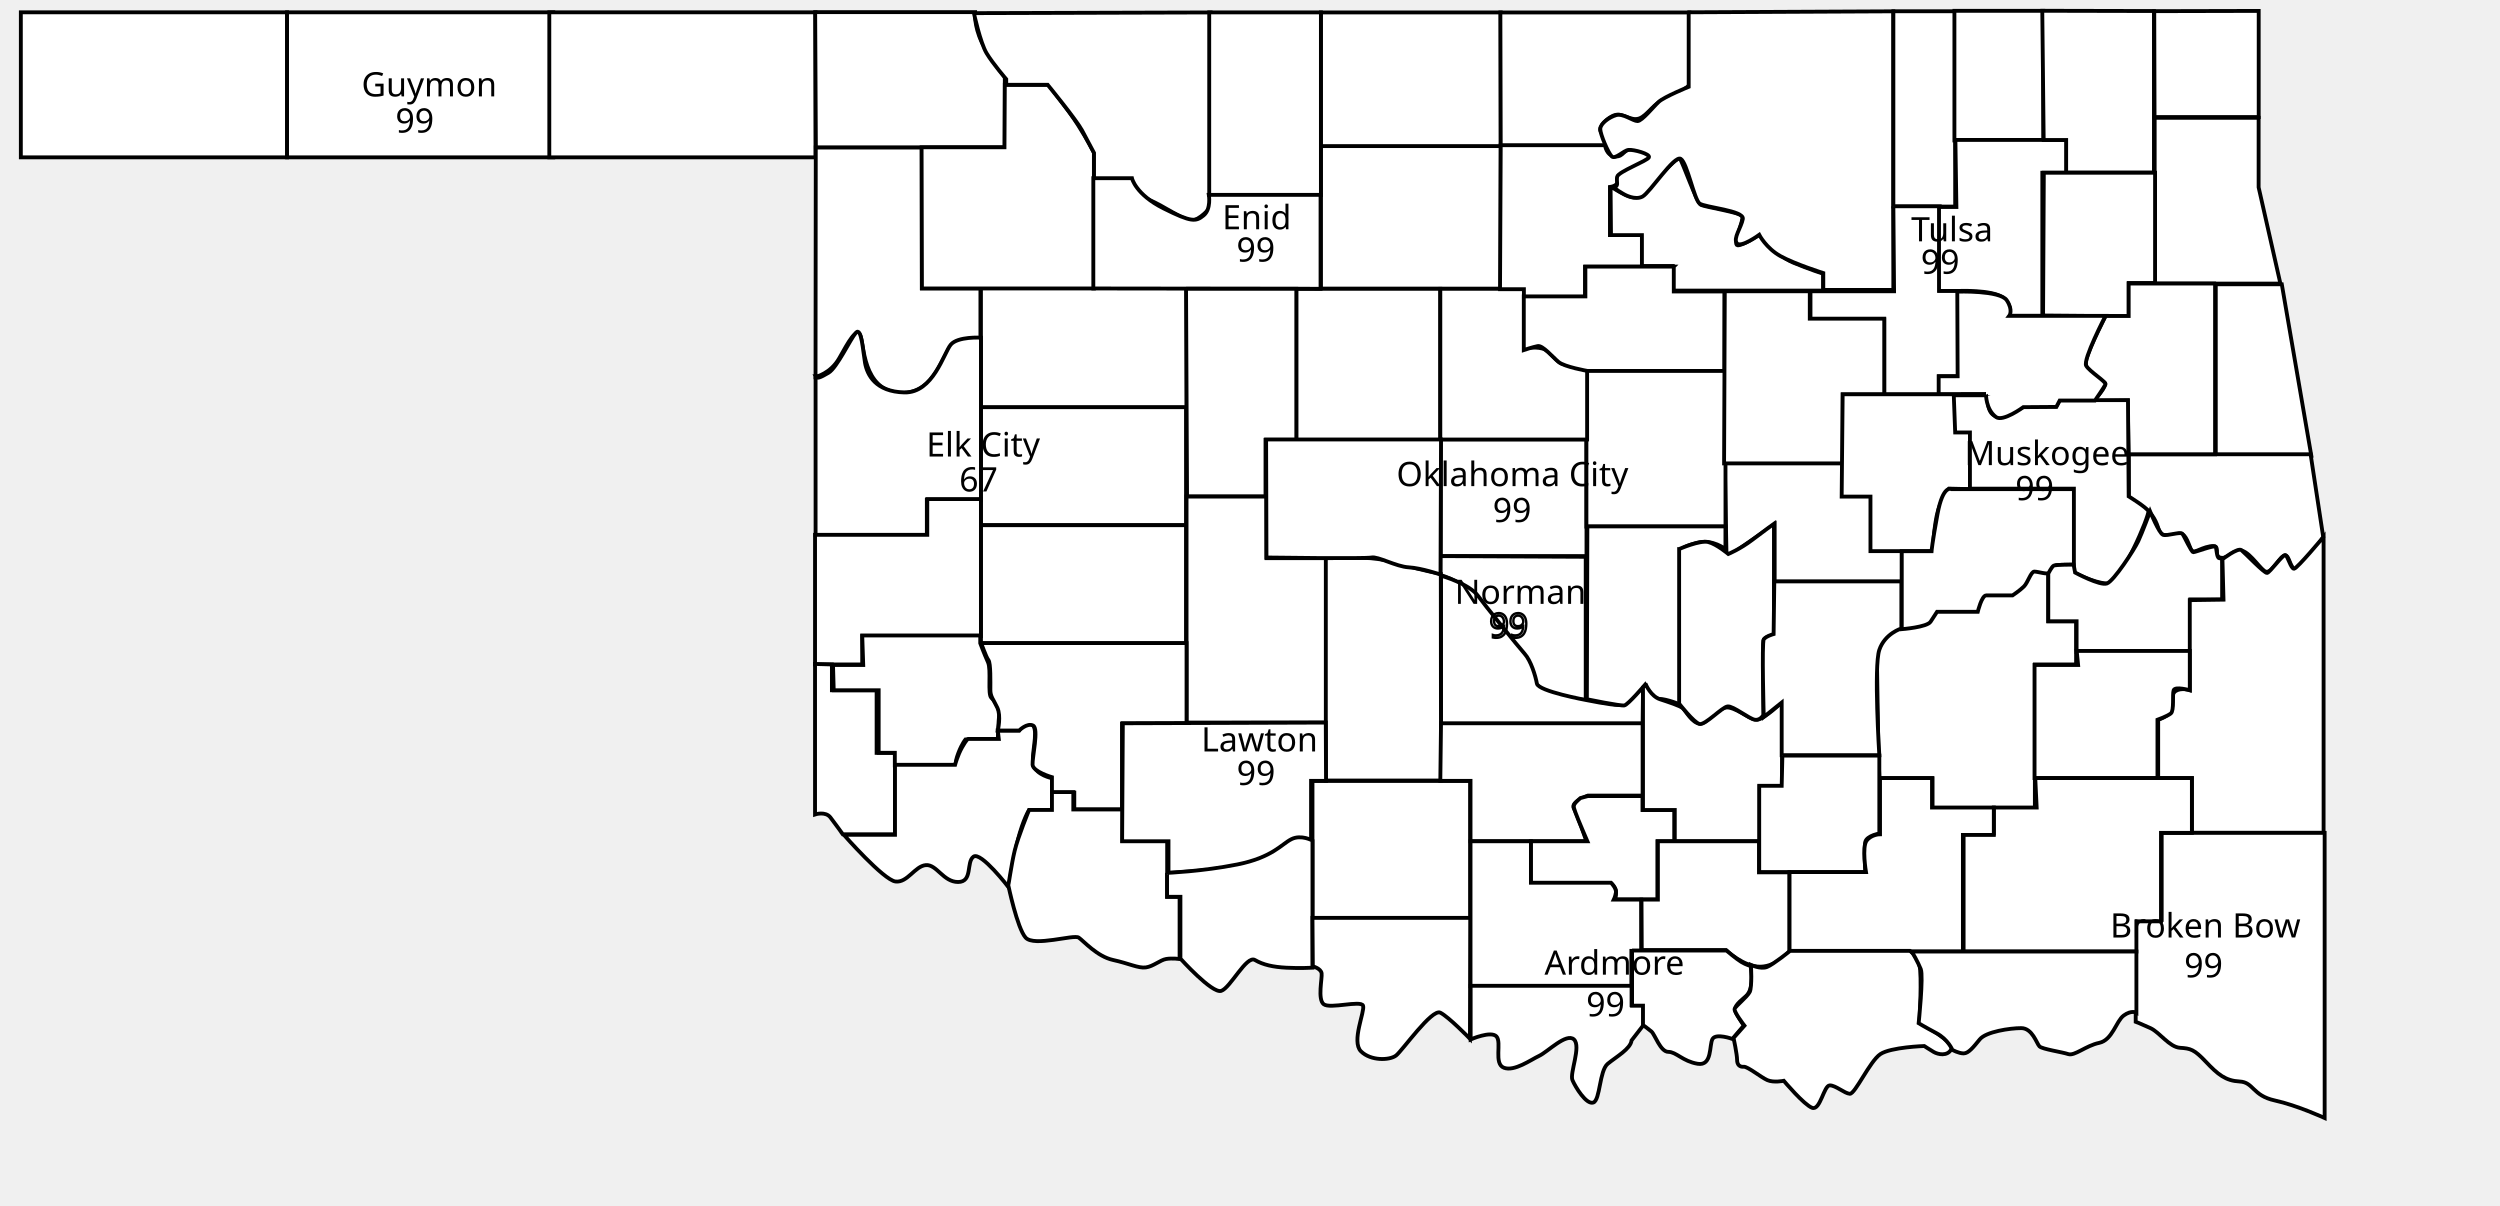
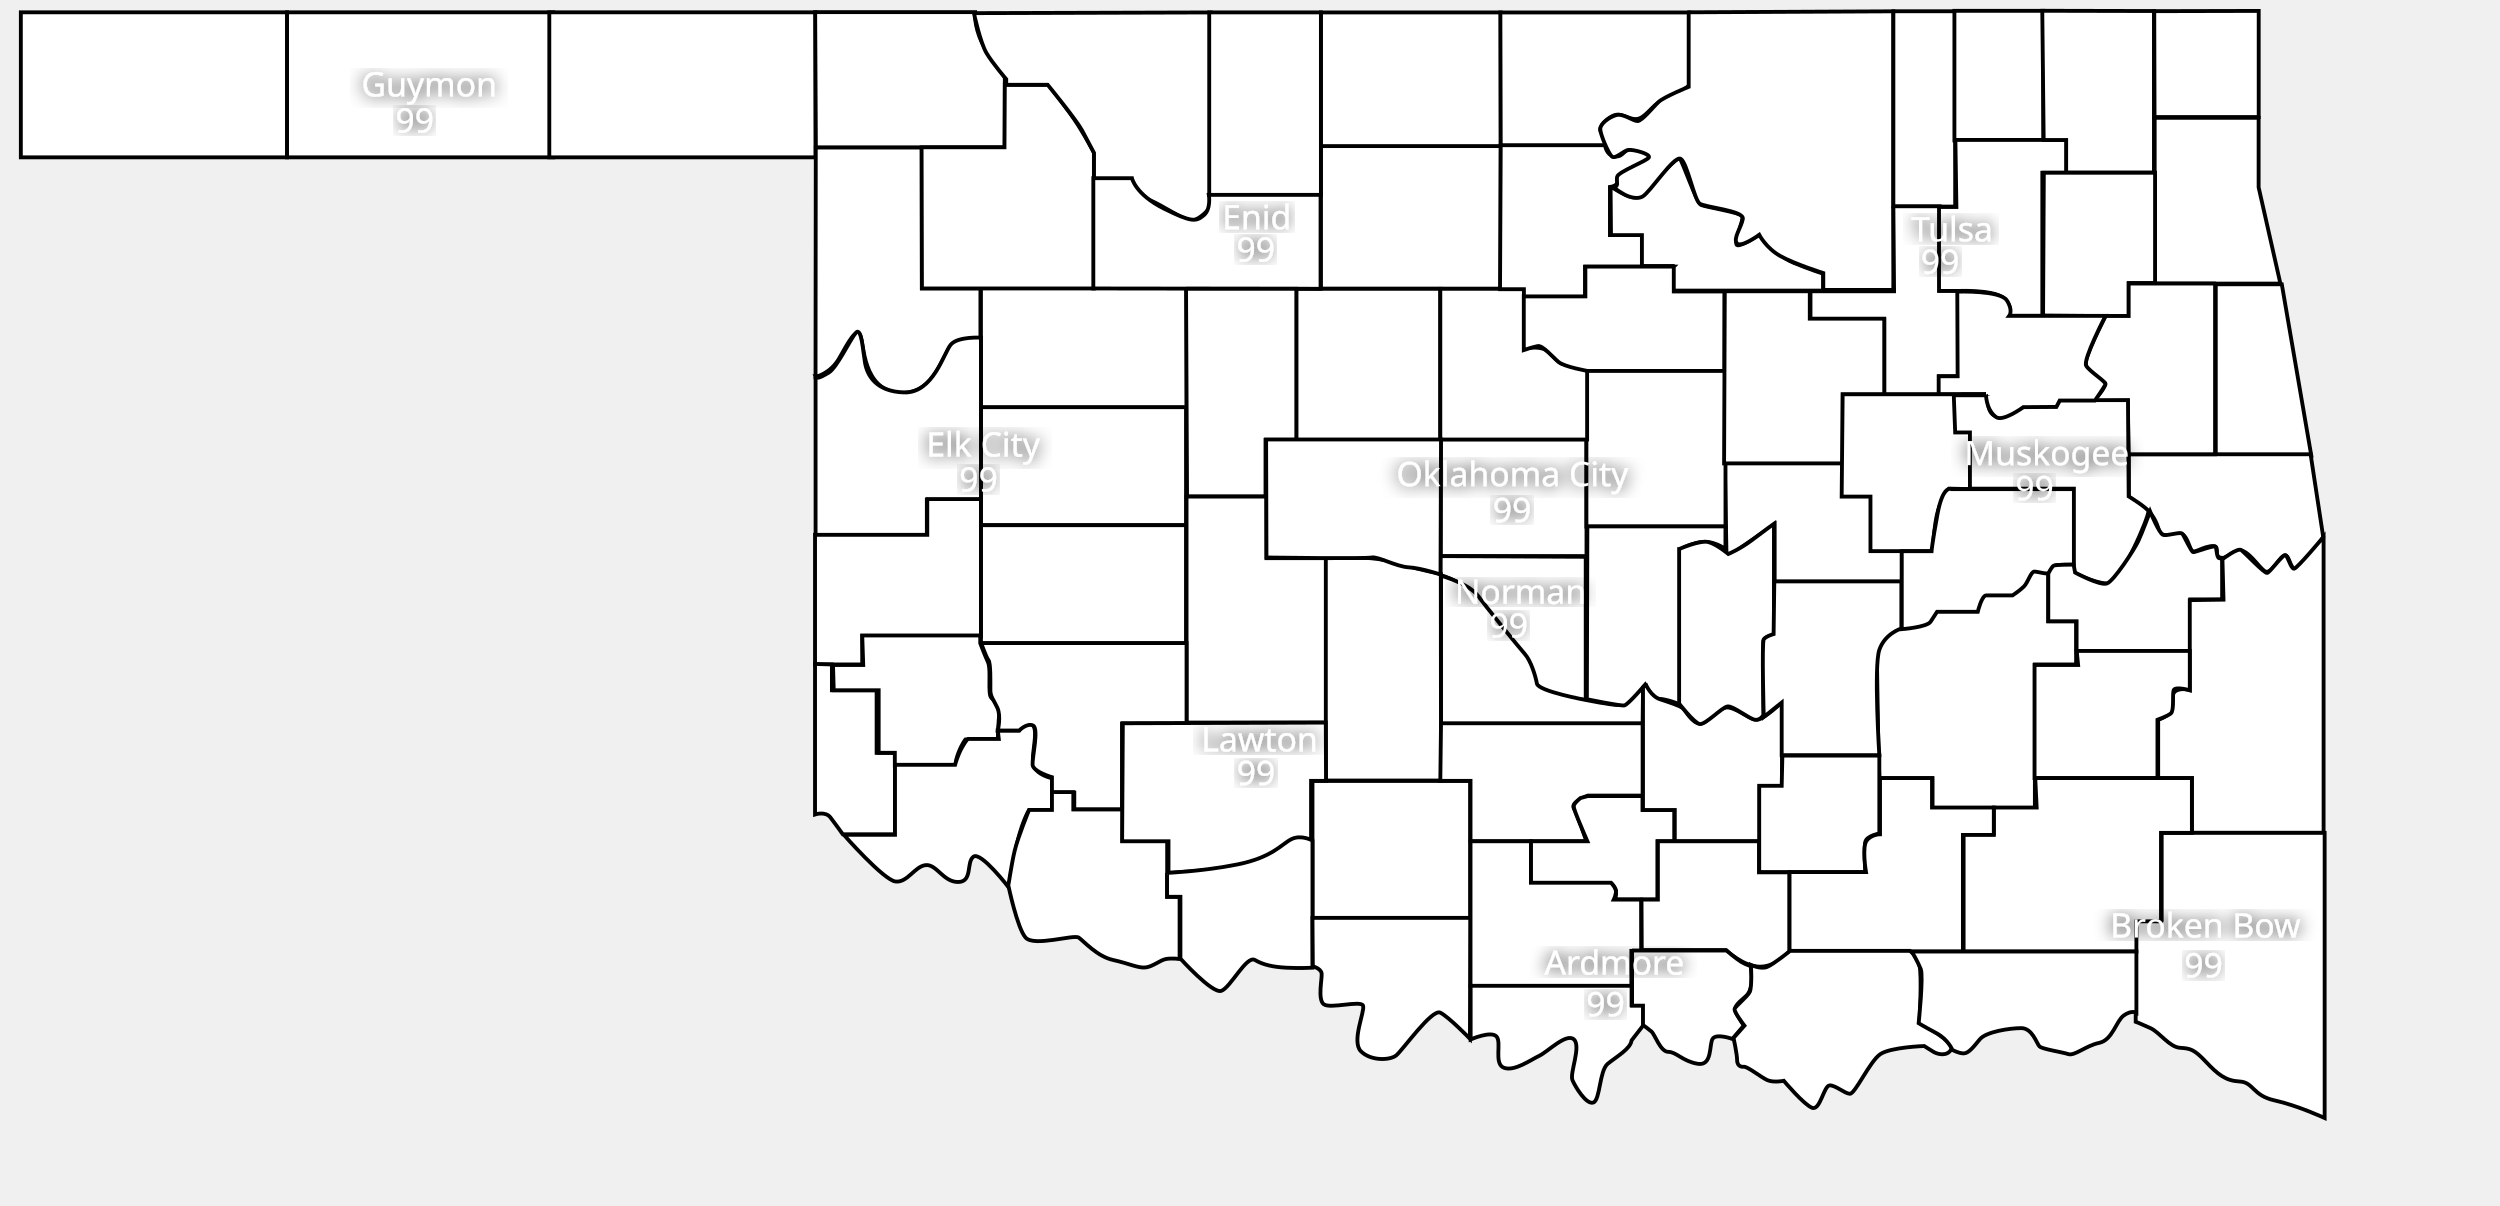
<svg xmlns="http://www.w3.org/2000/svg" width="778pt" height="375pt" id="svg2" version="1.0">
  <defs id="defs4" />
  <g id="layer1">
    <path style="fill:#ffffff;fill-opacity:1;fill-rule:evenodd;stroke:#000000;stroke-width:1.6;stroke-linecap:butt;stroke-linejoin:miter;stroke-miterlimit:4;stroke-opacity:1;stroke-dasharray:none" d="m 668.279,77.337 c 0,0 7.756,5.349 10.671,4.474 2.915,-0.874 16.904,-17.487 18.07,-16.03 1.166,1.457 6.995,18.362 8.744,19.236 1.749,0.874 16.613,3.206 17.196,4.663 0.583,1.457 -3.497,10.784 -2.332,11.95 1.166,1.166 9.618,-4.372 9.618,-4.372 0,0 6.703,8.744 13.698,11.658 6.995,2.915 12.533,4.663 12.533,4.663 l 0,6.995 -62.371,0 0,-10.201 -13.115,0 0,-12.241 -12.532,0 -0.179,-20.796 z" id="path4960" />
    <path style="fill:#ffffff;fill-opacity:1;fill-rule:evenodd;stroke:#000000;stroke-width:1.6;stroke-linecap:butt;stroke-linejoin:miter;stroke-miterlimit:4;stroke-opacity:1;stroke-dasharray:none" d="m 779.419,313.213 -0.824,-52.347 71.307,-26.173 0,23.082 11.541,0 0,17.93 -17.105,0 0,59.766 -42.454,0 0,-12.571 -22.052,0 -0.412,-9.686 z" id="path13791" />
    <path style="fill:#ffffff;fill-opacity:1;fill-rule:evenodd;stroke:#000000;stroke-width:1.6;stroke-linecap:butt;stroke-linejoin:miter;stroke-miterlimit:4;stroke-opacity:1;stroke-dasharray:none" d="m 715.673,192.127 48.964,0 0,13.698 11.658,0 0,22.733 12.824,0 0,12.824 -52.753,0 0,-23.899 -19.965,13.844 -0.729,-39.2 z" id="path11999" />
    <rect style="fill:#ffffff;fill-opacity:1;stroke:#000000;stroke-width:1.6;stroke-linecap:butt;stroke-miterlimit:4;stroke-opacity:1;stroke-dasharray:none;stroke-dashoffset:0" id="rect1400" width="110.464" height="60.178" x="8.647" y="5.11" />
    <rect y="5.11" x="119.111" height="60.178" width="110.464" id="rect1402" style="fill:#ffffff;fill-opacity:1;stroke:#000000;stroke-width:1.6;stroke-linecap:butt;stroke-miterlimit:4;stroke-opacity:1;stroke-dasharray:none;stroke-dashoffset:0" />
    <rect style="fill:#ffffff;fill-opacity:1;stroke:#000000;stroke-width:1.6;stroke-linecap:butt;stroke-miterlimit:4;stroke-opacity:1;stroke-dasharray:none;stroke-dashoffset:0" id="rect1404" width="110.464" height="60.178" x="227.926" y="5.11" />
    <path style="fill:#ffffff;fill-opacity:1;fill-rule:evenodd;stroke:#000000;stroke-width:1.6;stroke-linecap:butt;stroke-linejoin:miter;stroke-miterlimit:4;stroke-opacity:1;stroke-dasharray:none" d="m 338.389,156.379 c 0,0 6.183,-1.237 9.892,-7.831 3.71,-6.595 7.007,-12.777 8.656,-9.48 1.649,3.297 0.824,23.082 16.487,23.906 15.663,0.824 17.724,-18.548 22.67,-20.609 4.946,-2.061 10.717,-1.649 10.717,-1.649 l 0,-21.114 -24.319,0 0,-58.436 -44,0 -0.103,95.213 z" id="path1406" />
    <path style="fill:#ffffff;fill-opacity:1;fill-rule:evenodd;stroke:#000000;stroke-width:1.6;stroke-linecap:butt;stroke-linejoin:miter;stroke-miterlimit:4;stroke-opacity:1;stroke-dasharray:none" d="m 338.533,61.119 78.401,0 0,-29.145 c 0,0 -6.412,-7.869 -9.618,-14.573 -3.206,-6.703 -2.765,-12.359 -2.765,-12.359 l -66.309,0 0.291,56.077 z" id="path1408" />
    <rect style="fill:#ffffff;fill-opacity:1;stroke:#000000;stroke-width:1.6;stroke-linecap:butt;stroke-miterlimit:4;stroke-opacity:1;stroke-dasharray:none;stroke-dashoffset:0" id="rect1410" width="74.612" height="56.251" x="548.088" y="5.16" />
    <rect style="fill:#ffffff;fill-opacity:1;stroke:#000000;stroke-width:1.6;stroke-linecap:butt;stroke-miterlimit:4;stroke-opacity:1;stroke-dasharray:none;stroke-dashoffset:0" id="rect1412" width="74.612" height="59.165" x="548.088" y="60.621" />
    <rect style="fill:#ffffff;fill-opacity:1;stroke:#000000;stroke-width:1.6;stroke-linecap:butt;stroke-miterlimit:4;stroke-opacity:1;stroke-dasharray:none;stroke-dashoffset:0" id="rect1414" width="60.503" height="48.467" x="597.79" y="182.278" />
    <rect style="fill:#ffffff;fill-opacity:1;stroke:#000000;stroke-width:1.6;stroke-linecap:butt;stroke-miterlimit:4;stroke-opacity:1;stroke-dasharray:none;stroke-dashoffset:0" id="rect1416" width="57.708" height="65.868" x="658.257" y="152.635" />
    <rect style="fill:#ffffff;fill-opacity:1;stroke:#000000;stroke-width:1.6;stroke-linecap:butt;stroke-miterlimit:4;stroke-opacity:1;stroke-dasharray:none;stroke-dashoffset:0" id="rect1418" width="59.735" height="62.675" x="537.887" y="119.835" />
    <rect style="fill:#ffffff;fill-opacity:1;stroke:#000000;stroke-width:1.6;stroke-linecap:butt;stroke-miterlimit:4;stroke-opacity:1;stroke-dasharray:none;stroke-dashoffset:0" id="rect1420" width="65.431" height="57.125" x="544.59" y="324.01" />
    <rect style="fill:#ffffff;fill-opacity:1;stroke:#000000;stroke-width:1.6;stroke-linecap:butt;stroke-miterlimit:4;stroke-opacity:1;stroke-dasharray:none;stroke-dashoffset:0" id="rect1422" width="85.357" height="49.616" x="407.024" y="119.487" />
    <rect y="168.956" x="407.024" height="48.964" width="85.104" id="rect1426" style="fill:#ffffff;fill-opacity:1;stroke:#000000;stroke-width:1.6;stroke-linecap:butt;stroke-miterlimit:4;stroke-opacity:1;stroke-dasharray:none;stroke-dashoffset:0" />
    <rect style="fill:#ffffff;fill-opacity:1;stroke:#000000;stroke-width:1.6;stroke-linecap:butt;stroke-miterlimit:4;stroke-opacity:1;stroke-dasharray:none;stroke-dashoffset:0" id="rect1428" width="85.104" height="48.964" x="407.024" y="217.921" />
    <path style="fill:#ffffff;fill-opacity:1;fill-rule:evenodd;stroke:#000000;stroke-width:1.6;stroke-linecap:butt;stroke-linejoin:miter;stroke-miterlimit:4;stroke-opacity:1;stroke-dasharray:none" d="m 416.934,35.179 18.07,0 c 0,0 8.161,10.201 12.241,16.613 4.08,6.412 6.651,11.52 6.651,11.52 l 0,56.389 -71.354,0 -0.146,-58.582 34.391,0 0.146,-25.939 z" id="path1430" />
    <path style="fill:#ffffff;fill-opacity:1;fill-rule:evenodd;stroke:#000000;stroke-width:1.6;stroke-linecap:butt;stroke-linejoin:miter;stroke-miterlimit:4;stroke-opacity:1;stroke-dasharray:none" d="m 404.11,5.451 c 0,0 2.623,12.241 5.246,16.613 2.623,4.372 8.161,10.784 8.161,10.784 l 0,2.332 17.196,0 c 0,0 11.95,14.573 14.281,18.944 2.332,4.372 4.955,9.327 4.955,9.327 l 0,11.075 15.156,0 c 0,0 1.749,5.829 7.869,8.452 6.121,2.623 13.698,8.161 17.196,8.452 3.497,0.291 8.161,-5.538 8.161,-5.538 l 0,-80.733 -98.22,0.291 z" id="path1432" />
    <rect style="fill:#ffffff;fill-opacity:1;stroke:#000000;stroke-width:1.6;stroke-linecap:butt;stroke-miterlimit:4;stroke-opacity:1;stroke-dasharray:none;stroke-dashoffset:0" id="rect1434" width="46.341" height="75.814" x="501.747" y="5.142" />
    <path style="fill:#ffffff;fill-opacity:1;fill-rule:evenodd;stroke:#000000;stroke-width:1.6;stroke-linecap:butt;stroke-linejoin:miter;stroke-miterlimit:4;stroke-opacity:1;stroke-dasharray:none" d="m 453.657,73.943 16.03,0 c 0,0 1.457,6.703 13.115,12.533 11.658,5.829 13.407,5.538 16.613,2.915 3.206,-2.623 2.182,-8.522 2.182,-8.522 l 46.345,0 0,38.954 -94.285,-0.126 0,-45.753 z" id="path1436" />
    <path style="fill:#ffffff;fill-opacity:1;fill-rule:evenodd;stroke:#000000;stroke-width:1.6;stroke-linecap:butt;stroke-linejoin:miter;stroke-miterlimit:4;stroke-opacity:1;stroke-dasharray:none" d="m 492.131,119.841 45.752,0 0,62.651 -12.777,0 0,23.494 -32.562,0 -0.412,-86.145 z" id="path1438" />
    <path style="fill:#ffffff;fill-opacity:1;fill-rule:evenodd;stroke:#000000;stroke-width:1.6;stroke-linecap:butt;stroke-linejoin:miter;stroke-miterlimit:4;stroke-opacity:1;stroke-dasharray:none" d="m 338.412,156.132 0,65.868 46.17,0 0,-14.573 22.442,0 0,-67.326 c 0,0 -9.618,-0.583 -12.533,2.915 -2.915,3.497 -7.286,20.11 -19.236,19.819 -11.95,-0.291 -15.447,-7.286 -16.321,-12.241 -0.874,-4.955 -1.457,-15.156 -3.789,-12.533 -2.332,2.623 -7.869,14.573 -11.367,16.613 -3.497,2.04 -4.784,2.623 -5.367,1.457 z" id="path2314" />
    <path style="fill:#ffffff;fill-opacity:1;fill-rule:evenodd;stroke:#000000;stroke-width:1.6;stroke-linecap:butt;stroke-linejoin:miter;stroke-miterlimit:4;stroke-opacity:1;stroke-dasharray:none" d="m 492.338,206.047 33.18,0 0,25.555 24.731,0 0,68.215 -57.911,0 0,-93.77 z" id="path3191" />
    <path style="fill:#ffffff;fill-opacity:1;fill-rule:evenodd;stroke:#000000;stroke-width:1.6;stroke-linecap:butt;stroke-linejoin:miter;stroke-miterlimit:4;stroke-opacity:1;stroke-dasharray:none" d="m 338.183,221.916 46.576,0 0,-14.838 22.258,0 0,56.88 -49.255,0 0,11.747 -19.578,0 3e-5,-53.789 z" id="path3193" />
    <path style="fill:#ffffff;fill-opacity:1;fill-rule:evenodd;stroke:#000000;stroke-width:1.6;stroke-linecap:butt;stroke-linejoin:miter;stroke-miterlimit:4;stroke-opacity:1;stroke-dasharray:none" d="m 597.635,119.846 34.974,0 0,24.628 c 0,0 5.829,-0.874 8.452,0.583 2.623,1.457 4.372,4.663 6.995,5.829 2.623,1.166 10.492,1.166 10.492,1.166 l 0,30.311 -60.914,0 0,-62.517 z" id="path3195" />
    <path style="fill:#ffffff;fill-opacity:1;fill-rule:evenodd;stroke:#000000;stroke-width:1.6;stroke-linecap:butt;stroke-linejoin:miter;stroke-miterlimit:4;stroke-opacity:1;stroke-dasharray:none" d="m 622.554,5.16 78.401,0 -0.146,30.311 c 0,0 -4.82,4.265 -9.611,5.549 -4.791,1.284 -7.584,6.983 -11.082,8.149 -3.497,1.166 -6.703,-2.332 -9.909,-1.457 -3.206,0.874 -6.995,4.955 -6.121,6.703 0.874,1.749 2.894,6.121 2.894,6.121 l -44.28,0 -0.146,-55.376 z" id="path3197" />
    <path style="fill:#ffffff;fill-opacity:1;fill-rule:evenodd;stroke:#000000;stroke-width:1.6;stroke-linecap:butt;stroke-linejoin:miter;stroke-miterlimit:4;stroke-opacity:1;stroke-dasharray:none" d="m 622.7,60.244 43.281,0 c 0,0 0.437,4.372 4.226,4.663 3.789,0.291 3.206,-3.497 7.869,-2.915 4.663,0.583 7.578,2.623 5.538,4.372 -2.04,1.749 -13.407,5.538 -12.533,8.161 0.874,2.623 -3.06,3.06 -3.06,3.06 l 0,19.965 13.261,0 0,13.115 -23.608,0 0,12.824 -25.356,0 0,-3.497 -9.909,0 0.291,-59.748 z" id="path3199" />
    <path style="fill:#ffffff;fill-opacity:1;fill-rule:evenodd;stroke:#000000;stroke-width:1.6;stroke-linecap:butt;stroke-linejoin:miter;stroke-miterlimit:4;stroke-opacity:1;stroke-dasharray:none" d="m 700.693,5.11 0,30.913 c 0,0 -10.098,4.122 -12.365,6.183 -2.267,2.061 -7.007,8.037 -8.862,8.037 -1.855,0 -5.977,-3.297 -8.862,-2.473 -2.885,0.824 -6.595,3.504 -6.595,5.77 0,2.267 3.297,9.892 4.74,11.335 1.443,1.443 4.946,-2.473 7.007,-2.679 2.061,-0.206 9.068,1.649 8.45,3.091 -0.618,1.443 -12.777,5.977 -13.19,8.037 -0.412,2.061 0.618,3.71 -0.824,4.122 -1.443,0.412 3.916,3.297 3.916,3.297 0,0 4.328,2.473 7.419,0.824 3.091,-1.649 13.19,-17.311 15.869,-15.663 2.679,1.649 5.564,16.899 7.831,18.548 2.267,1.649 18.548,2.885 17.93,6.389 -0.618,3.504 -4.122,8.037 -2.473,10.098 1.649,2.061 9.274,-3.504 9.274,-3.504 0,0 2.885,5.564 8.862,8.862 5.977,3.297 17.724,7.007 17.724,7.007 l 0,7.007 29.059,0 0,-115.616 -84.909,0.412 z" id="path3201" />
    <path style="fill:#ffffff;fill-opacity:1;fill-rule:evenodd;stroke:#000000;stroke-width:1.6;stroke-linecap:butt;stroke-linejoin:miter;stroke-miterlimit:4;stroke-opacity:1;stroke-dasharray:none" d="m 597.635,230.745 0,7.869 c 0,0 11.658,2.623 19.819,14.864 8.161,12.241 16.613,17.487 17.487,23.316 0.874,5.829 1.749,7.578 6.995,10.201 5.246,2.623 16.03,3.497 16.03,3.497 l 0,-59.457 -60.331,-0.291 z" id="path4077" />
    <path style="fill:#ffffff;fill-opacity:1;fill-rule:evenodd;stroke:#000000;stroke-width:1.6;stroke-linecap:butt;stroke-linejoin:miter;stroke-miterlimit:4;stroke-opacity:1;stroke-dasharray:none" d="m 597.926,238.905 0,61.628 83.647,0 0.179,-15.663 c 0,0 -6.591,7.662 -10.088,7.662 -3.497,0 -13.407,-2.04 -13.407,-2.04 0,0 -19.965,-3.643 -20.547,-6.849 -0.583,-3.206 -2.477,-9.472 -5.1,-12.387 -2.623,-2.915 -16.932,-20.673 -19.236,-23.899 -3.643,-5.1 -15.156,-8.452 -15.447,-8.452 z" id="path4079" />
    <path style="fill:#ffffff;fill-opacity:1;fill-rule:evenodd;stroke:#000000;stroke-width:1.6;stroke-linecap:butt;stroke-linejoin:miter;stroke-miterlimit:4;stroke-opacity:1;stroke-dasharray:none" d="m 550.128,231.619 c 0,0 15.156,-0.291 18.653,0 3.497,0.291 9.628,1.301 14.874,3.05 5.246,1.749 14.185,3.422 14.185,3.422 l 0.085,85.773 -47.798,0 0,-92.245 z" id="path4081" />
    <path style="fill:#ffffff;fill-opacity:1;fill-rule:evenodd;stroke:#000000;stroke-width:1.6;stroke-linecap:butt;stroke-linejoin:miter;stroke-miterlimit:4;stroke-opacity:1;stroke-dasharray:none" d="m 338.183,275.499 0,62.445 c 0,0 4.328,-1.443 6.389,1.237 2.061,2.679 5.152,7.007 5.152,7.007 l 21.639,0 0,-33.799 -7.625,0 0,-25.967 -18.548,0 0,-10.717 -7.007,-0.206 z" id="path4083" />
    <path style="fill:#ffffff;fill-opacity:1;fill-rule:evenodd;stroke:#000000;stroke-width:1.6;stroke-linecap:butt;stroke-linejoin:miter;stroke-miterlimit:4;stroke-opacity:1;stroke-dasharray:none" d="m 694.511,110.628 0,10.304 21.021,0 0,32.974 -56.88,0 c 0,0 -9.48,-1.649 -11.953,-3.71 -2.473,-2.061 -6.595,-7.007 -8.656,-6.595 -2.061,0.412 -5.77,1.649 -5.77,1.649 l 0,-22.258 25.555,0 0,-12.365 36.684,0 z" id="path4958" />
    <path style="fill:#ffffff;fill-opacity:1;fill-rule:evenodd;stroke:#000000;stroke-width:1.6;stroke-linecap:butt;stroke-linejoin:miter;stroke-miterlimit:4;stroke-opacity:1;stroke-dasharray:none" d="m 597.926,300.11 83.647,0 0,30.02 -22.733,0 c 0,0 -7.286,2.623 -5.829,5.246 1.457,2.623 5.246,13.698 5.246,13.698 l -48.09,0 0,-25.065 -12.533,0 0.291,-23.899 z" id="path4962" />
    <path style="fill:#ffffff;fill-opacity:1;fill-rule:evenodd;stroke:#000000;stroke-width:1.6;stroke-linecap:butt;stroke-linejoin:miter;stroke-miterlimit:4;stroke-opacity:1;stroke-dasharray:none" d="m 655.766,331.143 c -3.297,2.885 -3.091,3.091 -2.061,5.977 1.03,2.885 4.946,11.953 4.946,11.953 l -23.494,0 0,17.311 33.18,0 c 0,0 1.03,0.618 1.855,2.267 0.824,1.649 0,4.534 0,4.534 l 17.518,0 0,-24.123 7.007,0 0,-12.973 -13.19,0 0,-5.771 -22.67,0 -3.091,0.824 z" id="path6710" />
    <path style="fill:#ffffff;fill-opacity:1;fill-rule:evenodd;stroke:#000000;stroke-width:1.6;stroke-linecap:butt;stroke-linejoin:miter;stroke-miterlimit:4;stroke-opacity:1;stroke-dasharray:none" d="m 345.648,275.92 12.532,0 -0.412,-12.241 48.964,0 0,3.206 c 0,0 1.749,4.663 3.206,7.869 1.457,3.206 -0.291,13.407 1.457,14.864 1.749,1.457 3.497,4.955 3.206,6.995 -0.291,2.04 -0.583,10.201 -0.583,10.201 l -13.407,0 c 0,0 -1.457,1.749 -2.915,5.538 -1.457,3.789 -1.166,5.246 -1.166,5.246 l -25.236,0 0,-5.246 -6.703,0 0,-25.939 -18.653,0 -0.291,-10.492 z" id="path6712" />
    <path style="fill:#ffffff;fill-opacity:1;fill-rule:evenodd;stroke:#000000;stroke-width:1.6;stroke-linecap:butt;stroke-linejoin:miter;stroke-miterlimit:4;stroke-opacity:1;stroke-dasharray:none" d="m 414.024,303.115 8.862,0 c 0,0 3.504,-5.564 5.77,-2.267 2.267,3.297 -1.03,12.571 0.206,16.693 1.237,4.122 7.625,5.358 7.625,5.358 l 0,13.19 -9.48,0 c 0,0 -2.473,3.71 -4.74,12.777 -2.267,9.068 -3.71,19.372 -3.71,19.372 0,0 -11.541,-15.044 -14.632,-12.777 -3.091,2.267 -0.206,10.511 -6.389,10.511 -6.183,0 -8.862,-7.419 -13.396,-7.007 -4.534,0.412 -7.625,7.419 -12.571,6.801 -4.946,-0.618 -21.433,-19.372 -21.433,-19.372 l 21.227,0 0,-29.059 24.937,0 c 0,0 1.03,-3.916 2.885,-7.213 1.855,-3.297 2.473,-3.504 2.473,-3.504 l 12.777,0 -0.412,-3.503 z" id="path6714" />
    <path style="fill:#ffffff;fill-opacity:1;fill-rule:evenodd;stroke:#000000;stroke-width:1.6;stroke-linecap:butt;stroke-linejoin:miter;stroke-miterlimit:4;stroke-opacity:1;stroke-dasharray:none" d="m 407.017,266.843 85.321,0 0,33.386 -26.792,0 0,35.653 -19.785,0 0,-7.007 -9.274,0 0,-6.389 c 0,0 -7.831,-2.267 -8.037,-5.152 -0.206,-2.885 2.679,-15.044 0.206,-16.281 -2.473,-1.237 -5.77,2.061 -5.77,2.061 l -8.862,0 c 0,0 1.443,-5.977 -0.206,-9.48 -1.649,-3.504 -2.885,-4.534 -2.885,-7.419 0,-2.885 0.206,-11.129 -0.824,-12.365 -1.03,-1.237 -3.091,-7.625 -3.091,-7.007 z" id="path6716" />
    <path style="fill:#ffffff;fill-opacity:1;fill-rule:evenodd;stroke:#000000;stroke-width:1.6;stroke-linecap:butt;stroke-linejoin:miter;stroke-miterlimit:4;stroke-opacity:1;stroke-dasharray:none" d="m 418.352,367.208 c 0,0 3.71,17.93 7.213,21.845 3.504,3.916 19.991,-1.443 22.051,0 2.061,1.443 7.625,7.831 14.22,9.274 6.595,1.443 10.511,3.504 13.602,3.091 3.091,-0.412 5.977,-3.091 8.45,-3.504 2.473,-0.412 5.564,0 5.564,0 l 0,-25.761 -5.152,0 0,-23.288 -18.548,0 0,-12.984 -20.403,0 0,-7.213 -8.862,0 0,7.406 -9.48,0 c 0,0 -4.534,10.936 -5.977,16.912 -1.443,5.977 -2.473,14.22 -2.679,14.22 z" id="path6718" />
    <path style="fill:#ffffff;fill-opacity:1;fill-rule:evenodd;stroke:#000000;stroke-width:1.6;stroke-linecap:butt;stroke-linejoin:miter;stroke-miterlimit:4;stroke-opacity:1;stroke-dasharray:none" d="m 465.898,300.11 84.212,-0.291 0.103,24.191 -6.206,0 0,25.356 c 0,0 -7.286,-2.623 -11.075,1.166 -3.789,3.789 -10.201,7.131 -19.527,8.879 -9.327,1.749 -28.562,2.779 -28.562,2.779 l 0,-13.115 -19.236,0 0.291,-48.964 z" id="path7593" />
    <path style="fill:#ffffff;fill-opacity:1;fill-rule:evenodd;stroke:#000000;stroke-width:1.6;stroke-linecap:butt;stroke-linejoin:miter;stroke-miterlimit:4;stroke-opacity:1;stroke-dasharray:none" d="m 484.259,362.19 0,9.909 5.538,0 0,25.648 c 0,0 13.115,14.573 16.904,13.407 3.789,-1.166 10.492,-14.864 13.99,-12.824 3.497,2.04 7.578,2.915 13.115,3.206 5.538,0.291 10.784,0 10.784,0 l 0,-52.753 c 0,0 -4.663,-2.623 -8.744,-0.583 -4.08,2.04 -7.869,7.578 -22.442,10.492 -14.573,2.915 -29.437,3.497 -29.145,3.497 z" id="path7595" />
    <path style="fill:#ffffff;fill-opacity:1;fill-rule:evenodd;stroke:#000000;stroke-width:1.6;stroke-linecap:butt;stroke-linejoin:miter;stroke-miterlimit:4;stroke-opacity:1;stroke-dasharray:none" d="m 525.354,182.363 72.572,0 -0.206,56.044 c 0,0 -7.955,-2.708 -13.201,-3 -5.246,-0.291 -12.824,-4.663 -15.447,-4.08 -2.623,0.583 -43.572,0 -43.572,0 l -0.146,-48.964 z" id="path3189" />
    <path style="fill:#ffffff;fill-opacity:1;fill-rule:evenodd;stroke:#000000;stroke-width:1.6;stroke-linecap:butt;stroke-linejoin:miter;stroke-miterlimit:4;stroke-opacity:1;stroke-dasharray:none" d="m 544.736,400.953 c 0,0 3.352,0.874 3.643,2.915 0.291,2.04 -1.749,10.784 0.874,12.824 2.623,2.04 15.447,-1.749 16.321,0.583 0.874,2.332 -4.955,14.864 -0.874,18.944 4.08,4.08 11.95,3.789 14.573,1.749 2.623,-2.04 14.864,-19.527 18.362,-17.779 3.497,1.749 12.291,10.813 12.291,10.813 l 0.206,-50.159 -65.542,0 0.146,20.11 z" id="path8488" />
    <path style="fill:#ffffff;fill-opacity:1;fill-rule:evenodd;stroke:#000000;stroke-width:1.6;stroke-linecap:butt;stroke-linejoin:miter;stroke-miterlimit:4;stroke-opacity:1;stroke-dasharray:none" d="m 610.167,349.075 25.065,0 0,17.196 33.226,0 c 0,0 2.332,2.332 2.04,4.08 -0.291,1.749 -0.874,2.931 -0.874,2.931 l 11.367,0 0,21.26 -4.08,0 0,14.573 -66.743,0.146 0,-60.185 z" id="path8490" />
    <path style="fill:#ffffff;fill-opacity:1;fill-rule:evenodd;stroke:#000000;stroke-width:1.6;stroke-linecap:butt;stroke-linejoin:miter;stroke-miterlimit:4;stroke-opacity:1;stroke-dasharray:none" d="m 610.22,431.302 c 0,0 8.45,-3.71 10.717,-1.237 2.267,2.473 -1.237,11.335 3.091,12.984 4.328,1.649 11.129,-3.297 14.632,-4.946 3.503,-1.649 11.335,-9.686 14.426,-6.801 3.091,2.885 -1.855,14.014 -0.618,16.899 1.237,2.885 5.77,10.304 8.656,9.274 2.885,-1.03 2.473,-13.19 5.977,-16.075 3.504,-2.885 9.48,-6.183 9.892,-9.686 l 4.946,-6.389 0,-8.244 -4.946,0 0,-8.037 -66.773,0 0,22.258 z" id="path10238" />
    <path style="fill:#ffffff;fill-opacity:1;fill-rule:evenodd;stroke:#000000;stroke-width:1.6;stroke-linecap:butt;stroke-linejoin:miter;stroke-miterlimit:4;stroke-opacity:1;stroke-dasharray:none" d="m 658.651,218.412 57.293,0 0,9.48 c 0,0 -5.152,-4.328 -11.747,-2.679 -6.595,1.649 -6.801,3.091 -6.801,3.091 l 0,64.094 c 0,0 -5.792,-2.405 -8.976,-2.405 -3.184,0 -5.851,-5.851 -5.851,-5.851 0,0 -7.019,8.256 -8.565,8.565 -1.546,0.309 -15.56,-2.576 -15.56,-2.576 l 0.206,-71.719 z" id="path11114" />
    <path style="fill:#ffffff;fill-opacity:1;fill-rule:evenodd;stroke:#000000;stroke-width:1.6;stroke-linecap:butt;stroke-linejoin:miter;stroke-miterlimit:4;stroke-opacity:1;stroke-dasharray:none" d="m 682.97,284.154 c 0,0 2.061,4.74 5.77,5.977 3.71,1.237 8.244,2.679 9.48,3.71 1.237,1.03 3.916,6.389 7.213,6.389 3.297,0 7.625,-7.625 12.159,-6.595 4.534,1.03 8.862,5.358 11.747,4.946 2.885,-0.412 10.098,-7.213 10.098,-7.213 l 0,35.035 -9.274,0 0,22.67 -35.241,0 0,-12.984 -13.19,0 0,-50.904 1.237,-1.03 z" id="path11116" />
    <path style="fill:#ffffff;fill-opacity:1;fill-rule:evenodd;stroke:#000000;stroke-width:1.6;stroke-linecap:butt;stroke-linejoin:miter;stroke-miterlimit:4;stroke-opacity:1;stroke-dasharray:none" d="m 696.729,227.83 c 0,0 8.598,-3.789 12.095,-2.915 3.497,0.874 8.306,4.955 8.306,4.955 0,0 4.955,-2.04 9.909,-5.829 4.955,-3.789 9.035,-6.703 9.035,-6.703 l 0,46.05 c 0,0 -4.08,0.874 -4.372,2.332 -0.291,1.457 0,30.894 0,30.894 0,0 -1.166,2.332 -3.497,2.04 -2.332,-0.291 -9.035,-5.829 -11.367,-5.538 -2.332,0.291 -9.326,7.869 -11.658,7.286 -2.332,-0.583 -8.452,-8.452 -8.452,-8.452 l 0,-64.12 z" id="path11118" />
    <rect style="fill:#ffffff;fill-opacity:1;stroke:#000000;stroke-width:1.6;stroke-linecap:butt;stroke-miterlimit:4;stroke-opacity:1;stroke-dasharray:none;stroke-dashoffset:0" id="rect11993" width="25.648" height="81.044" x="785.622" y="4.67" />
    <path style="fill:#ffffff;fill-opacity:1;fill-rule:evenodd;stroke:#000000;stroke-width:1.6;stroke-linecap:butt;stroke-linejoin:miter;stroke-miterlimit:4;stroke-opacity:1;stroke-dasharray:none" d="m 785.622,85.601 19.236,0 0,34.974 7.578,0 0,35.557 -7.869,0 0,7.578 -22.733,0 0,-31.186 -30.603,0 0,-11.658 34.683,0 -0.291,-35.266 z" id="path11995" />
    <path style="fill:#ffffff;fill-opacity:1;fill-rule:evenodd;stroke:#000000;stroke-width:1.6;stroke-linecap:butt;stroke-linejoin:miter;stroke-miterlimit:4;stroke-opacity:1;stroke-dasharray:none" d="m 715.673,120.867 35.266,0 0,11.367 30.894,0 0,31.477 -17.196,0 0,28.562 -49.256,0 0.291,-71.406 z" id="path11997" />
    <path style="fill:#ffffff;fill-opacity:1;fill-rule:evenodd;stroke:#000000;stroke-width:1.6;stroke-linecap:butt;stroke-linejoin:miter;stroke-miterlimit:4;stroke-opacity:1;stroke-dasharray:none" d="m 810.951,4.492 36.89,0 0,53.789 -36.89,0 0,-53.789 z" id="path12001" />
    <path style="fill:#ffffff;fill-opacity:1;fill-rule:evenodd;stroke:#000000;stroke-width:1.6;stroke-linecap:butt;stroke-linejoin:miter;stroke-miterlimit:4;stroke-opacity:1;stroke-dasharray:none" d="m 811.363,58.075 46.164,0 0,13.602 -10.098,0 0,59.354 -13.808,0 c 0,0 1.855,-4.328 -2.679,-7.625 -4.534,-3.297 -18.548,-2.679 -18.548,-2.679 l -7.831,0 0,-34.829 7.213,0 -0.412,-27.822 z" id="path12003" />
    <path style="fill:#ffffff;fill-opacity:1;fill-rule:evenodd;stroke:#000000;stroke-width:1.6;stroke-linecap:butt;stroke-linejoin:miter;stroke-miterlimit:4;stroke-opacity:1;stroke-dasharray:none" d="m 736.221,241.237 52.753,0 0,19.527 c 0,0 -6.849,2.04 -9.181,8.889 -2.332,6.849 0,43.718 0,43.718 l -40.512,0 0,-21.859 -7.432,5.975 c 0,0 -0.874,-30.894 0,-32.206 0.874,-1.312 4.08,-2.186 4.08,-2.186 l 0.291,-21.859 z" id="path12005" />
    <path style="fill:#ffffff;fill-opacity:1;fill-rule:evenodd;stroke:#000000;stroke-width:1.6;stroke-linecap:butt;stroke-linejoin:miter;stroke-miterlimit:4;stroke-opacity:1;stroke-dasharray:none" d="m 764.581,163.593 46.988,0 0,15.663 5.977,0 0,23.7 -8.862,-0.206 c 0,0 -2.885,3.504 -4.534,9.068 -1.649,5.564 -2.267,16.864 -2.267,16.864 l -25.761,0 0,-22.634 -11.953,0 0.412,-42.454 z" id="path12007" />
    <path style="fill:#ffffff;fill-opacity:1;fill-rule:evenodd;stroke:#000000;stroke-width:1.6;stroke-linecap:butt;stroke-linejoin:miter;stroke-miterlimit:4;stroke-opacity:1;stroke-dasharray:none" d="m 789.105,228.717 0,32.356 c 0,0 10.511,-0.824 11.953,-3.091 1.443,-2.267 2.679,-4.122 2.679,-4.122 l 16.899,0 c 0,0 1.649,-6.801 3.504,-6.801 1.855,0 10.923,0 10.923,0 0,0 3.091,-2.061 4.74,-3.71 1.649,-1.649 2.885,-6.183 4.328,-6.183 1.443,0 5.77,1.443 6.389,0.412 0.618,-1.03 1.443,-2.885 2.885,-3.091 1.443,-0.206 7.419,-0.206 7.419,-0.206 l 0,-31.325 -51.11,0 c 0,0 -3.504,-2.061 -5.77,10.304 -2.267,12.365 -2.473,15.457 -2.473,15.457 l -12.365,0 z" id="path12009" />
    <path style="fill:#ffffff;fill-opacity:1;fill-rule:evenodd;stroke:#000000;stroke-width:1.6;stroke-linecap:butt;stroke-linejoin:miter;stroke-miterlimit:4;stroke-opacity:1;stroke-dasharray:none" d="m 847.41,4.474 46.341,0.103 0,67.034 -36.432,0 0,-13.528 -9.327,0 -0.583,-53.61 z" id="path12011" />
    <path style="fill:#ffffff;fill-opacity:1;fill-rule:evenodd;stroke:#000000;stroke-width:1.6;stroke-linecap:butt;stroke-linejoin:miter;stroke-miterlimit:4;stroke-opacity:1;stroke-dasharray:none" d="m 893.872,4.63 43.341,-0.103 0,44.059 -43.22,0 -0.121,-43.956 z" id="path12013" />
    <path style="fill:#ffffff;fill-opacity:1;fill-rule:evenodd;stroke:#000000;stroke-width:1.6;stroke-linecap:butt;stroke-linejoin:miter;stroke-miterlimit:4;stroke-opacity:1;stroke-dasharray:none" d="m 894.043,48.878 0,68.783 52.17,0 -9.035,-39.929 0,-28.854 -43.135,0 0,0 z" id="path12015" />
    <path style="fill:#ffffff;fill-opacity:1;fill-rule:evenodd;stroke:#000000;stroke-width:1.6;stroke-linecap:butt;stroke-linejoin:miter;stroke-miterlimit:4;stroke-opacity:1;stroke-dasharray:none" d="m 919.399,117.952 0,71.115 39.638,0 -12.241,-71.115 -27.397,0 z" id="path12017" />
    <path style="fill:#ffffff;fill-opacity:1;fill-rule:evenodd;stroke:#000000;stroke-width:1.6;stroke-linecap:butt;stroke-linejoin:miter;stroke-miterlimit:4;stroke-opacity:1;stroke-dasharray:none" d="m 883.327,188.484 75.419,0 5.246,34.392 c 0,0 -10.201,15.156 -12.241,13.115 -2.04,-2.04 -2.04,-6.703 -4.372,-5.246 -2.332,1.457 -5.246,8.161 -7.869,6.121 -2.623,-2.04 -6.995,-9.035 -10.492,-8.452 -3.497,0.583 -4.955,3.789 -7.869,2.915 -2.915,-0.874 0.874,-5.538 -4.08,-4.663 -4.955,0.874 -6.995,3.789 -8.161,0.874 -1.166,-2.915 -2.332,-6.703 -4.955,-6.121 -2.623,0.583 -7.286,1.749 -8.161,-1.457 -0.874,-3.206 -2.623,-6.995 -5.829,-9.035 -3.206,-2.04 -6.618,-4.816 -6.618,-4.816 l -0.018,-17.626 z" id="path12019" />
    <path style="fill:#ffffff;fill-opacity:1;fill-rule:evenodd;stroke:#000000;stroke-width:1.6;stroke-linecap:butt;stroke-linejoin:miter;stroke-miterlimit:4;stroke-opacity:1;stroke-dasharray:none" d="m 847.738,130.928 35.55,0.309 0,-13.808 10.923,0 0,-45.752 -46.164,0 -0.309,59.25 z" id="path12894" />
    <path style="fill:#ffffff;fill-opacity:1;fill-rule:evenodd;stroke:#000000;stroke-width:1.6;stroke-linecap:butt;stroke-linejoin:miter;stroke-miterlimit:4;stroke-opacity:1;stroke-dasharray:none" d="m 919.108,117.661 0,70.823 -35.849,0 -0.412,-22.357 -14.161,0.206 c 0,0 6.392,-6.58 4.447,-7.703 -1.945,-1.123 -9.11,-3.956 -7.362,-9.785 1.749,-5.829 7.937,-17.726 7.937,-17.726 l 9.55,0 0,-13.46 35.849,0 z" id="path12896" />
    <path style="fill:#ffffff;fill-opacity:1;fill-rule:evenodd;stroke:#000000;stroke-width:1.6;stroke-linecap:butt;stroke-linejoin:miter;stroke-miterlimit:4;stroke-opacity:1;stroke-dasharray:none" d="m 810.687,164.002 14.281,0 c 0,0 -1.166,7.286 3.206,8.744 4.372,1.457 9.909,-4.08 12.533,-4.08 2.623,0 12.533,0 12.533,0 l 1.457,-2.623 28.271,0 0.291,39.929 c 0,0 7.578,4.663 8.161,6.121 0.583,1.457 -11.367,30.311 -17.196,30.02 -5.829,-0.291 -13.698,-4.663 -13.698,-4.663 l 0,-34.683 -43.135,0 0,-23.316 -6.121,0 -0.583,-15.447 z" id="path12898" />
    <path style="fill:#ffffff;fill-opacity:1;fill-rule:evenodd;stroke:#000000;stroke-width:1.6;stroke-linecap:butt;stroke-linejoin:miter;stroke-miterlimit:4;stroke-opacity:1;stroke-dasharray:none" d="m 812.145,121.012 c 0,0 17.771,-0.626 20.54,3.6 2.769,4.226 1.027,6.455 1.027,6.455 l 39.929,0 c 0,0 -9.472,18.216 -8.015,20.693 1.457,2.477 8.452,6.703 8.015,7.724 -0.437,1.02 -4.372,6.703 -4.372,6.703 l -14.64,0 -1.384,2.651 -13.704,0.103 c 0,0 -8.47,6.24 -11.342,4.095 -4.309,-3.218 -4.143,-9.57 -4.141,-9.568 l -19.638,0.053 0,-7.389 7.869,0 -0.146,-35.12 z" id="path12916" />
    <path style="fill:#ffffff;fill-opacity:1;fill-rule:evenodd;stroke:#000000;stroke-width:1.6;stroke-linecap:butt;stroke-linejoin:miter;stroke-miterlimit:4;stroke-opacity:1;stroke-dasharray:none" d="m 849.901,237.991 c 0,0 1.443,-2.885 2.267,-3.297 0.824,-0.412 8.244,-0.412 8.244,-0.412 l 0.618,3.297 c 0,0 10.304,5.564 13.19,4.534 2.885,-1.03 11.335,-14.014 12.984,-17.518 1.649,-3.504 4.946,-12.365 4.946,-12.365 0,0 3.71,9.068 5.358,9.686 1.649,0.618 7.213,-1.443 8.037,-0.412 0.824,1.03 3.71,7.625 4.534,7.625 0.824,0 8.862,-3.091 9.274,-2.267 0.412,0.824 0.412,4.534 1.443,4.74 1.03,0.206 1.237,0.206 1.237,0.206 l 0,16.899 -13.19,0 0,21.845 -47.194,0 0,-12.777 -11.747,0 0,-19.785 z" id="path13793" />
    <path style="fill:#ffffff;fill-opacity:1;fill-rule:evenodd;stroke:#000000;stroke-width:1.6;stroke-linecap:butt;stroke-linejoin:miter;stroke-miterlimit:4;stroke-opacity:1;stroke-dasharray:none" d="m 922.168,232.056 c 0,0 6.412,-4.955 7.869,-3.789 1.457,1.166 9.472,9.618 10.638,9.472 1.166,-0.146 6.558,-7.724 7.578,-7.432 1.02,0.291 2.332,5.829 3.643,5.683 1.312,-0.146 12.241,-13.261 12.241,-13.261 l 0,122.833 -54.648,0 0,-22.719 -13.99,0 0,-24.191 c 0,0 4.663,-1.457 5.538,-4.08 0.874,-2.623 -0.583,-6.412 1.749,-7.869 2.332,-1.457 5.829,-0.377 5.829,-0.377 l 0,-37.306 13.99,-0.206 -0.437,-16.759 z" id="path13795" />
    <path style="fill:#ffffff;fill-opacity:1;fill-rule:evenodd;stroke:#000000;stroke-width:1.6;stroke-linecap:butt;stroke-linejoin:miter;stroke-miterlimit:4;stroke-opacity:1;stroke-dasharray:none" d="m 861.692,270.091 46.924,0 0,16.321 c 0,0 -6.121,-1.749 -6.703,0 -0.583,1.749 0.291,8.452 -1.166,9.618 -1.457,1.166 -5.538,2.623 -5.538,2.623 l 0,24.191 -51.004,0 0,-46.924 18.07,0 -0.583,-5.829 z" id="path13797" />
    <path style="fill:#ffffff;fill-opacity:1;fill-rule:evenodd;stroke:#000000;stroke-width:1.6;stroke-linecap:butt;stroke-linejoin:miter;stroke-miterlimit:4;stroke-opacity:1;stroke-dasharray:none" d="m 896.957,345.577 67.617,0 0,118.33 c 0,0 -11.367,-5.246 -20.693,-7.286 -9.327,-2.04 -8.744,-7.578 -14.573,-7.869 -5.829,-0.291 -9.035,-2.915 -13.99,-8.161 -4.955,-5.246 -6.412,-5.538 -10.784,-5.829 -4.372,-0.291 -8.452,-6.412 -12.241,-8.161 -3.789,-1.749 -6.121,-2.623 -6.121,-2.623 l 0,-42.261 10.784,0 -3e-5,-36.14 z" id="path13799" />
    <path style="fill:#ffffff;fill-opacity:1;fill-rule:evenodd;stroke:#000000;stroke-width:1.6;stroke-linecap:butt;stroke-linejoin:miter;stroke-miterlimit:4;stroke-opacity:1;stroke-dasharray:none" d="m 844.496,322.844 64.994,0 0,22.733 -12.824,0 0,36.723 -10.201,0 0,12.533 -71.698,0 0,-48.964 12.533,0 0,-10.784 17.779,0 -0.583,-12.241 z" id="path13801" />
    <path style="fill:#ffffff;fill-opacity:1;fill-rule:evenodd;stroke:#000000;stroke-width:1.6;stroke-linecap:butt;stroke-linejoin:miter;stroke-miterlimit:4;stroke-opacity:1;stroke-dasharray:none" d="m 739.573,313.517 40.221,0 0,32.351 c 0,0 -5.246,0.874 -5.829,3.497 -0.583,2.623 0,12.532 0,12.532 l -44.009,0 0,-35.849 9.326,0 0.291,-12.532 z" id="path14676" />
    <path style="fill:#ffffff;fill-opacity:1;fill-rule:evenodd;stroke:#000000;stroke-width:1.6;stroke-linecap:butt;stroke-linejoin:miter;stroke-miterlimit:4;stroke-opacity:1;stroke-dasharray:none" d="m 780.085,322.844 21.568,0 0,12.241 25.648,0 0,11.367 -12.824,0 0,48.381 -71.989,0 0,-32.983 31.768,0 c 0,0 -1.749,-10.444 0.291,-13.067 2.04,-2.623 5.538,-2.623 5.538,-2.623 l 0,-23.316 z" id="path14678" />
    <path style="fill:#ffffff;fill-opacity:1;fill-rule:evenodd;stroke:#000000;stroke-width:1.6;stroke-linecap:butt;stroke-linejoin:miter;stroke-miterlimit:4;stroke-opacity:1;stroke-dasharray:none" d="m 681.115,373.288 6.801,0 0,-24.215 41.939,0 0,12.881 12.571,0 0,32.768 c 0,0 -4.843,6.183 -11.85,6.389 -7.007,0.206 -14.426,-6.904 -14.426,-6.904 l -34.932,0 -0.103,-20.918 z" id="path14680" />
    <path style="fill:#ffffff;fill-opacity:1;fill-rule:evenodd;stroke:#000000;stroke-width:1.6;stroke-linecap:butt;stroke-linejoin:miter;stroke-miterlimit:4;stroke-opacity:1;stroke-dasharray:none" d="m 677.199,394.412 39.157,0 c 0,0 4.122,3.504 6.183,4.74 2.061,1.237 3.813,1.649 3.813,1.649 0,0 1.958,9.274 -1.958,12.571 -3.916,3.297 -5.152,4.74 -4.122,6.801 1.03,2.061 3.297,5.358 3.297,5.358 l -4.74,5.564 c 0,0 -6.801,-2.473 -8.244,0 -1.443,2.473 0,11.335 -6.183,10.304 -6.183,-1.03 -8.862,-4.946 -12.159,-4.946 -3.297,0 -5.564,-7.213 -7.007,-8.45 -1.443,-1.237 -3.504,-2.679 -3.504,-2.679 l 0,-8.037 -4.534,0 0,-22.876 z" id="path14682" />
    <path style="fill:#ffffff;fill-opacity:1;fill-rule:evenodd;stroke:#000000;stroke-width:1.6;stroke-linecap:butt;stroke-linejoin:miter;stroke-miterlimit:4;stroke-opacity:1;stroke-dasharray:none" d="m 726.457,400.37 c 0,0 4.08,1.894 6.703,0.874 2.623,-1.02 9.618,-6.703 9.618,-6.703 l 49.693,0 c 0,0 2.769,1.749 3.935,5.829 1.166,4.08 0,24.045 0,24.045 0,0 14.864,7.869 13.261,10.929 -1.603,3.06 -5.538,2.186 -7.286,1.166 -1.749,-1.02 -3.935,-2.477 -3.935,-2.477 0,0 -13.844,0.437 -18.216,3.352 -4.372,2.915 -10.492,16.613 -12.678,16.467 -2.186,-0.146 -5.829,-3.497 -8.306,-3.497 -2.477,0 -3.935,10.492 -7.286,9.327 -3.352,-1.166 -11.804,-11.221 -11.804,-11.221 0,0 -4.226,0.874 -6.849,-0.291 -2.623,-1.166 -8.161,-5.683 -9.764,-5.538 -1.603,0.146 -2.769,-0.729 -2.769,-2.915 0,-2.186 -1.457,-9.035 -1.457,-9.035 l 4.518,-5.1 c 0,0 -4.518,-5.829 -4.08,-6.995 0.437,-1.166 5.246,-4.955 6.266,-6.995 1.02,-2.04 0.583,-11.367 0.437,-11.221 z" id="path14684" />
    <path style="fill:#ffffff;fill-opacity:1;fill-rule:evenodd;stroke:#000000;stroke-width:1.6;stroke-linecap:butt;stroke-linejoin:miter;stroke-miterlimit:4;stroke-opacity:1;stroke-dasharray:none" d="m 793.2,394.833 93.265,0 0,25.356 c 0,0 -2.04,-1.166 -5.246,1.166 -3.206,2.332 -4.663,10.201 -10.201,11.367 -5.538,1.166 -10.201,5.538 -12.824,4.663 -2.623,-0.874 -10.784,-2.04 -11.95,-3.206 -1.166,-1.166 -2.915,-7.578 -7.578,-7.578 -4.663,0 -14.573,1.457 -17.196,4.663 -2.623,3.206 -4.663,5.829 -6.703,5.829 -2.04,0 -4.663,-1.457 -4.663,-1.457 0,0 -1.749,-4.372 -6.703,-6.995 -4.955,-2.623 -7.286,-4.08 -7.286,-4.08 0,0 2.04,-19.527 0.874,-22.442 -1.166,-2.915 -3.497,-6.995 -3.789,-7.286 z" id="path14686" />
  </g>
  <g id="layer2">
-     <text x="150" y="40" font-family="sans-serif" font-size="14px" fill="black" id="text3208">Guymon</text>
-     <text id="guymon-temp" x="164.091" y="55" font-size="14px" style="font-size:14px;fill:#000000;font-family:sans-serif">99</text>
-     <text x="793" y="100.143" font-size="14px" id="text3211" style="font-size:14px;fill:#000000;font-family:sans-serif">Tulsa</text>
-     <text id="Tulsa-temp" x="797.041" y="113.589" font-size="14px" style="font-size:14px;fill:#000000;font-family:sans-serif">99</text>
-     <text x="579.429" y="201.714" font-size="14px" id="text3213" style="font-size:14px;fill:#000000;font-family:sans-serif">Oklahoma City</text>
-     <text id="Oklahoma-temp" x="619.406" y="216.624" font-size="14px" style="font-size:14px;fill:#000000;font-family:sans-serif">99</text>
-     <text x="498.435" y="311.805" font-size="14px" id="text3215" style="font-size:14px;fill:#000000;font-family:sans-serif">Lawton</text>
-     <text id="Lawton-temp" x="513.152" y="325.721" font-size="14px" style="font-size:14px;fill:#000000;font-family:sans-serif">99</text>
-     <text x="640.857" y="404.429" font-size="14px" id="text3217" style="font-size:14px;fill:#000000;font-family:sans-serif">Ardmore</text>
-     <text id="Ardmore-temp" x="658.183" y="421.685" font-size="14px" style="font-size:14px;fill:#000000;font-family:sans-serif">99</text>
-     <text x="875.571" y="389" font-size="14px" id="text3219" style="font-size:14px;fill:#000000;font-family:sans-serif">Broken Bow</text>
-     <text id="Broken-temp" x="906.315" y="405.523" font-size="14px" style="font-size:14px;fill:#000000;font-family:sans-serif">99</text>
-     <text x="507.143" y="95.143" font-size="14px" id="text3221" style="font-size:14px;fill:#000000;font-family:sans-serif">Enid</text>
-     <text id="Enid-temp" x="513.061" y="108.538" font-size="14px" style="font-size:14px;fill:#000000;font-family:sans-serif">99</text>
-     <text x="815.143" y="193" font-size="14px" id="text3223" style="font-size:14px;fill:#000000;font-family:sans-serif">Muskogee</text>
-     <text id="Muskogee-temp" x="836.213" y="207.533" font-size="14px" style="font-size:14px;fill:#000000;font-family:sans-serif">99</text>
-     <text x="603.635" y="250.569" font-size="14px" id="text3327" style="font-size:14px;fill:#000000;font-family:sans-serif">Norman</text>
-     <text id="Norman-temp" x="618.02" y="264.523" font-size="14px" style="font-size:14px;fill:none; stroke-width:1px; stroke:#000000; font-family:sans-serif">99</text>
-     <text xml:space="preserve" style="font-size:14px;fill:#000000;font-family:sans-serif" x="384.363" y="189.443" id="text3235">
+     <defs>
+       <filter id="glow">
+         <feColorMatrix type="matrix" values="0 0 0 0 0              0 0 0 0 0               0 0 0 0 0               0 0 0 1   0" />
+         <feGaussianBlur stdDeviation="3.5" result="coloredBlur" />
+         <feMerge>
+           <feMergeNode in="coloredBlur" />
+           <feMergeNode in="SourceGraphic" />
+         </feMerge>
+       </filter>
+     </defs>
+     <text id="guymon" x="150" y="40" font-size="14px" style="font-size:14px;fill:#ffffff;filter:url(#glow);font-family:sans-serif">Guymon</text>
+     <text id="guymon-temp" x="164.091" y="55" font-size="14px" style="font-size:14px;fill:#ffffff;filter:url(#glow);font-family:sans-serif">99</text>
+     <text x="793" y="100.143" font-size="14px" id="text3211" style="font-size:14px;fill:#ffffff;filter:url(#glow);font-family:sans-serif">Tulsa</text>
+     <text id="Tulsa-temp" x="797.041" y="113.589" font-size="14px" style="font-size:14px;fill:#ffffff;filter:url(#glow);font-family:sans-serif">99</text>
+     <text x="579.429" y="201.714" font-size="14px" id="text3213" style="font-size:14px;fill:#ffffff;filter:url(#glow);font-family:sans-serif">Oklahoma City</text>
+     <text id="Oklahoma-temp" x="619.406" y="216.624" font-size="14px" style="font-size:14px;fill:#ffffff;filter:url(#glow);font-family:sans-serif">99</text>
+     <text x="498.435" y="311.805" font-size="14px" id="text3215" style="font-size:14px;fill:#ffffff;filter:url(#glow);font-family:sans-serif">Lawton</text>
+     <text id="Lawton-temp" x="513.152" y="325.721" font-size="14px" style="font-size:14px;fill:#ffffff;filter:url(#glow);font-family:sans-serif">99</text>
+     <text x="640.857" y="404.429" font-size="14px" id="text3217" style="font-size:14px;fill:#ffffff;filter:url(#glow);font-family:sans-serif">Ardmore</text>
+     <text id="Ardmore-temp" x="658.183" y="421.685" font-size="14px" style="font-size:14px;fill:#ffffff;filter:url(#glow);font-family:sans-serif">99</text>
+     <text x="875.571" y="389" font-size="14px" id="text3219" style="font-size:14px;fill:#ffffff;filter:url(#glow);font-family:sans-serif">Broken Bow</text>
+     <text id="Broken-temp" x="906.315" y="405.523" font-size="14px" style="font-size:14px;fill:#ffffff;filter:url(#glow);font-family:sans-serif">99</text>
+     <text x="507.143" y="95.143" font-size="14px" id="text3221" style="font-size:14px;fill:#ffffff;filter:url(#glow);font-family:sans-serif">Enid</text>
+     <text id="Enid-temp" x="513.061" y="108.538" font-size="14px" style="font-size:14px;fill:#ffffff;filter:url(#glow);font-family:sans-serif">99</text>
+     <text x="815.143" y="193" font-size="14px" id="text3223" style="font-size:14px;fill:#ffffff;filter:url(#glow);font-family:sans-serif">Muskogee</text>
+     <text id="Muskogee-temp" x="836.213" y="207.533" font-size="14px" style="font-size:14px;fill:#ffffff;filter:url(#glow);font-family:sans-serif">99</text>
+     <text x="603.635" y="250.569" font-size="14px" id="text3327" style="font-size:14px;fill:#ffffff; filter:url(#glow);font-family:sans-serif">Norman</text>
+     <text id="Norman-temp" x="618.02" y="264.523" font-size="14px" style="font-size:14px; fill:#ffffff; stroke:#00000000; stroke-width:2px; filter:url(#glow); font-family:sans-serif">99</text>
+     <text xml:space="preserve" style="font-size:14px;fill:#ffffff;filter:url(#glow);font-family:sans-serif" x="384.363" y="189.443" id="text3235">
      <tspan id="tspan3237" x="384.363" y="189.443">Elk City</tspan>
    </text>
-     <text id="Elk-temp" x="398.02" y="203.919" font-size="14px" style="font-size:14px;fill:#000000;font-family:sans-serif">67</text>
+     <text id="Elk-temp" x="398.02" y="203.919" font-size="14px" style="font-size:14px;fill:#ffffff;filter:url(#glow);font-family:sans-serif">99</text>
  </g>
</svg>
